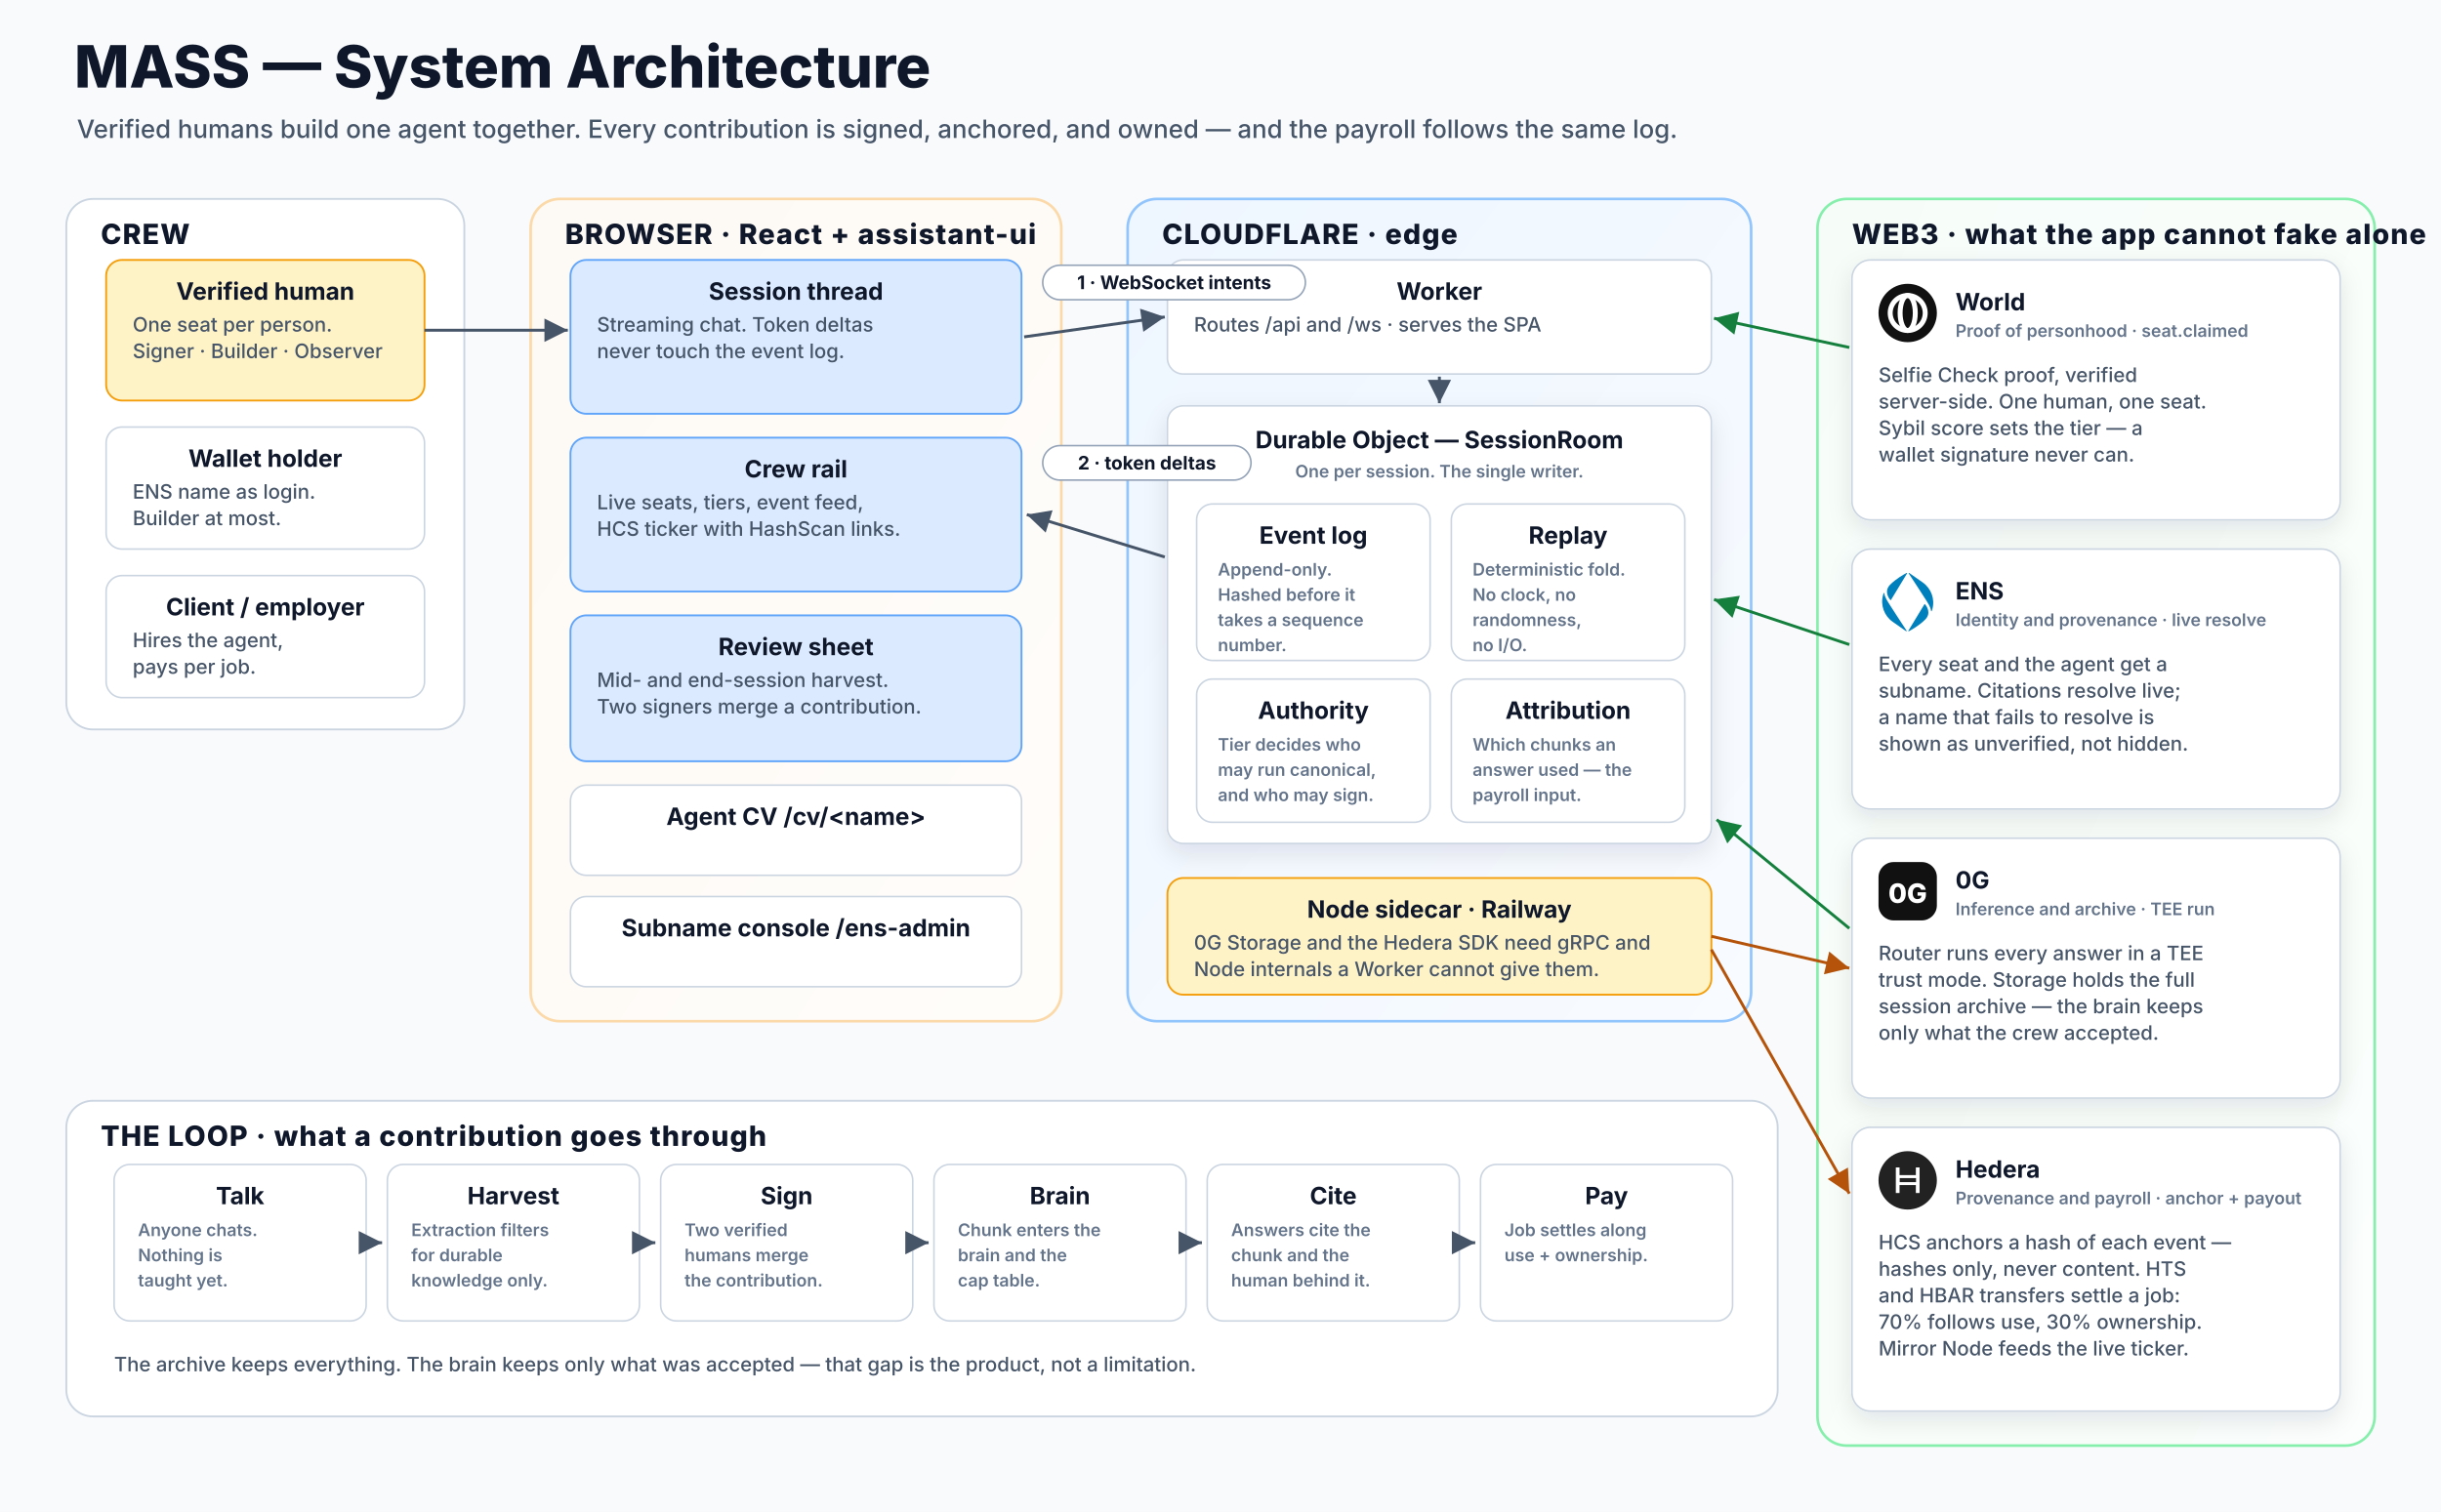
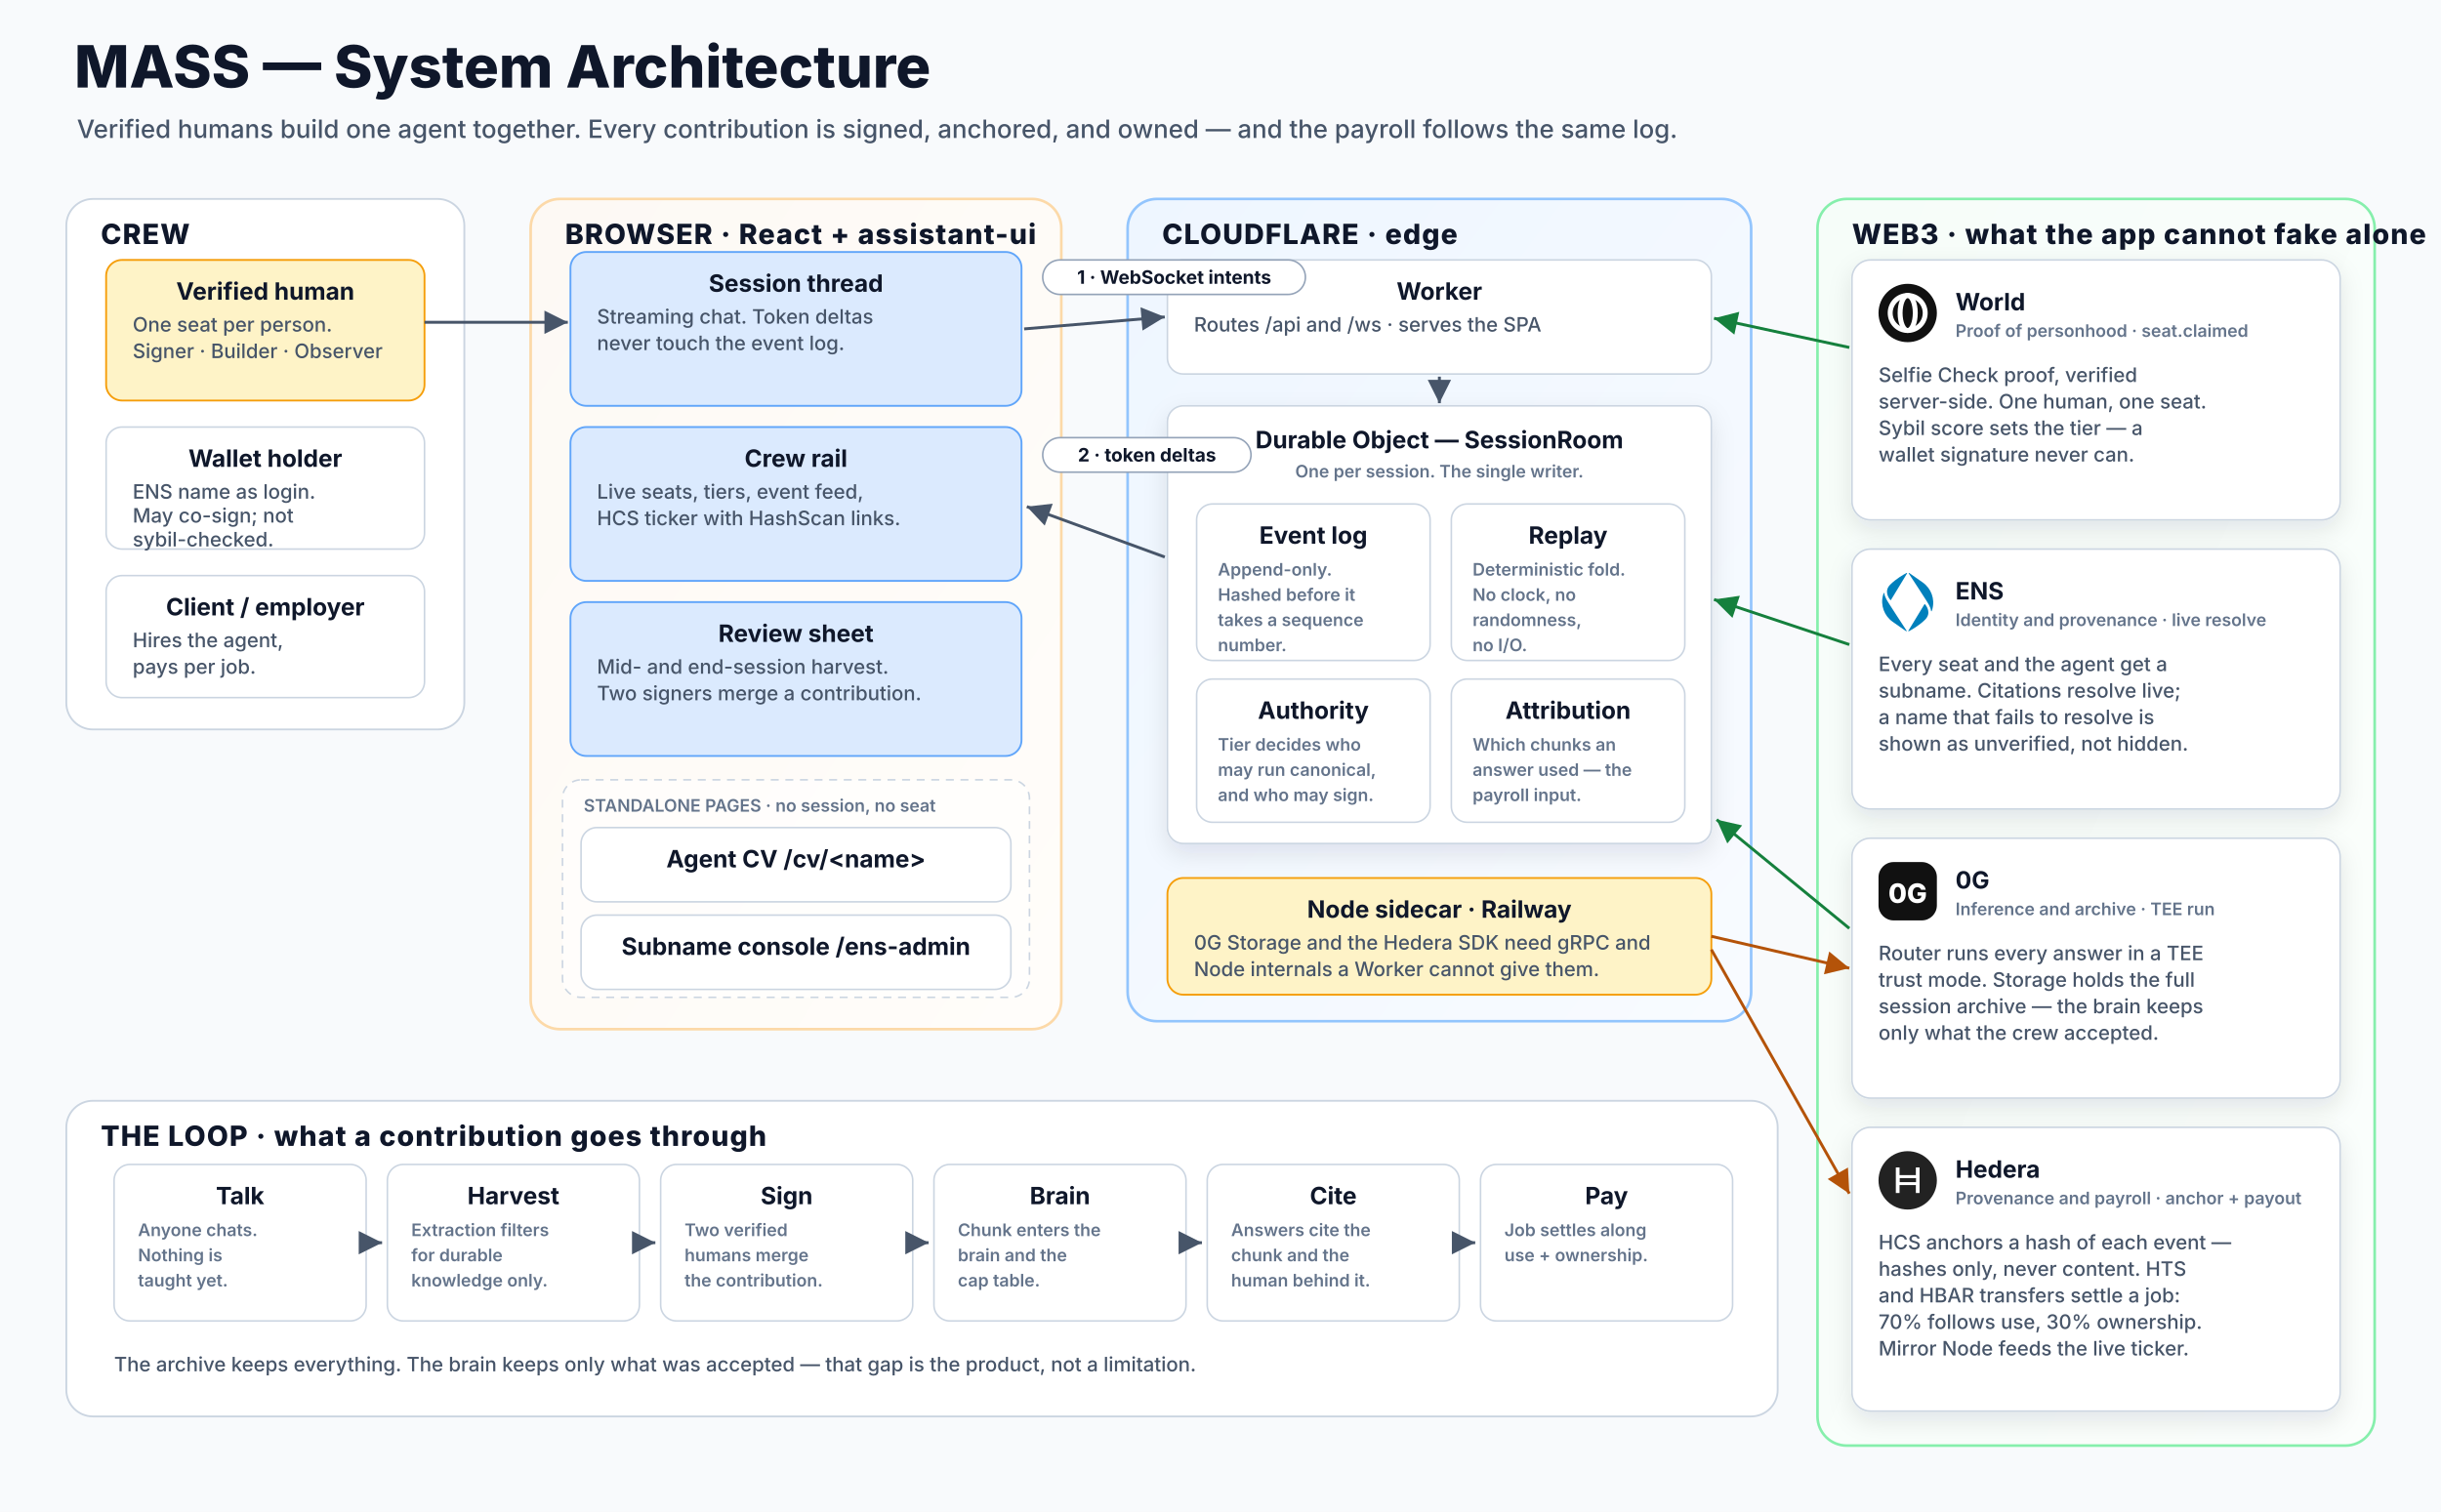
<svg xmlns="http://www.w3.org/2000/svg" width="1840" height="1140" viewBox="0 0 1840 1140" role="img" aria-labelledby="title desc">
  <defs>
    <marker id="arrow" markerWidth="12" markerHeight="12" refX="10" refY="6" orient="auto" markerUnits="strokeWidth">
      <path d="M2,2 L10,6 L2,10 Z" fill="#475569" />
    </marker>
    <marker id="arrowAmber" markerWidth="12" markerHeight="12" refX="10" refY="6" orient="auto" markerUnits="strokeWidth">
      <path d="M2,2 L10,6 L2,10 Z" fill="#b45309" />
    </marker>
    <marker id="arrowGreen" markerWidth="12" markerHeight="12" refX="10" refY="6" orient="auto" markerUnits="strokeWidth">
      <path d="M2,2 L10,6 L2,10 Z" fill="#15803d" />
    </marker>
    <filter id="softShadow" x="-12%" y="-12%" width="126%" height="132%">
      <feDropShadow dx="0" dy="7" stdDeviation="9" flood-color="#0f172a" flood-opacity="0.10" />
    </filter>
    <linearGradient id="coreGrad" x1="0" y1="0" x2="1" y2="1">
      <stop offset="0" stop-color="#eef6ff" />
      <stop offset="1" stop-color="#f8fbff" />
    </linearGradient>
    <linearGradient id="chainGrad" x1="0" y1="0" x2="1" y2="1">
      <stop offset="0" stop-color="#f6fdf9" />
      <stop offset="1" stop-color="#fbfefc" />
    </linearGradient>
    <linearGradient id="clientGrad" x1="0" y1="0" x2="1" y2="1">
      <stop offset="0" stop-color="#fdf9f4" />
      <stop offset="1" stop-color="#fffdfa" />
    </linearGradient>
  </defs>
  <style>
  .bg { fill: #f8fafc; }
  .title { font: 800 44px Inter, ui-sans-serif, system-ui, -apple-system, "Segoe UI", sans-serif; fill: #0f172a; }
  .subtitle { font: 550 19px Inter, ui-sans-serif, system-ui, sans-serif; fill: #475569; }
  .sectionName { font: 800 21px Inter, ui-sans-serif, system-ui, sans-serif; fill: #0f172a; letter-spacing: .04em; }
  .smallLabel { font: 750 18px Inter, ui-sans-serif, system-ui, sans-serif; fill: #0f172a; }
  .body { font: 500 15px Inter, ui-sans-serif, system-ui, sans-serif; fill: #475569; }
  .tiny { font: 600 13px Inter, ui-sans-serif, system-ui, sans-serif; fill: #64748b; }
  .mono { font: 500 14px ui-monospace, SFMono-Regular, Menlo, monospace; fill: #475569; }
  .flowTag { font: 750 14px Inter, ui-sans-serif, system-ui, sans-serif; fill: #0f172a; }
  .logoText { font: 800 20px Inter, ui-sans-serif, system-ui, sans-serif; fill: #fff; }
  .group { fill: #ffffff; stroke: #cbd5e1; stroke-width: 1.4; rx: 20; }
  .groupCore { fill: url(#coreGrad); stroke: #93c5fd; stroke-width: 2; rx: 22; }
  .groupChain { fill: url(#chainGrad); stroke: #86efac; stroke-width: 2; rx: 22; }
  .groupClient { fill: url(#clientGrad); stroke: #fcd9a8; stroke-width: 2; rx: 22; }
  .box { fill: #ffffff; stroke: #cbd5e1; stroke-width: 1.2; rx: 12; filter: url(#softShadow); }
  .plain { fill: #ffffff; stroke: #cbd5e1; stroke-width: 1.2; rx: 12; }
  .blueBox { fill: #dbeafe; stroke: #60a5fa; stroke-width: 1.4; rx: 12; }
  .amberBox { fill: #fef3c7; stroke: #f59e0b; stroke-width: 1.4; rx: 12; }
  .chainBox { fill: #ffffff; stroke: #cbd5e1; stroke-width: 1.2; rx: 14; filter: url(#softShadow); }
  .tagBox { fill: #ffffff; stroke: #94a3b8; stroke-width: 1.2; }
+   .dashed { fill: #ffffff; fill-opacity: .55; stroke: #cbd5e1; stroke-width: 1.2; stroke-dasharray: 6 5; rx: 14; }
  .flow { fill: none; stroke: #475569; stroke-width: 2.2; }
  .flowAmber { fill: none; stroke: #b45309; stroke-width: 2.2; }
  .flowGreen { fill: none; stroke: #15803d; stroke-width: 2.2; }
</style>
  <rect class="bg" x="0" y="0" width="1840" height="1140" />
  <text x="56" y="66" text-anchor="start" class="title">
    <tspan x="56" dy="0">MASS — System Architecture</tspan>
  </text>
  <text x="58" y="104" text-anchor="start" class="subtitle">
    <tspan x="58" dy="0">Verified humans build one agent together. Every contribution is signed, anchored, and owned — and the payroll follows the same log.</tspan>
  </text>
  <rect class="group" x="50" y="150" width="300" height="400" />
  <text x="76" y="184" text-anchor="start" class="sectionName">
    <tspan x="76" dy="0">CREW</tspan>
  </text>
  <rect class="amberBox" x="80" y="196" width="240" height="106" />
  <text x="200.0" y="226" text-anchor="middle" class="smallLabel">
    <tspan x="200.0" dy="0">Verified human</tspan>
  </text>
  <text x="100" y="250" text-anchor="start" class="body">
    <tspan x="100" dy="0">One seat per person.</tspan>
    <tspan x="100" dy="20">Signer · Builder · Observer</tspan>
  </text>
  <rect class="plain" x="80" y="322" width="240" height="92" />
  <text x="200.0" y="352" text-anchor="middle" class="smallLabel">
    <tspan x="200.0" dy="0">Wallet holder</tspan>
  </text>
  <text x="100" y="376" text-anchor="start" class="body">
    <tspan x="100" dy="0">ENS name as login.</tspan>
-     <tspan x="100" dy="20">Builder at most.</tspan>
+     <tspan x="100" dy="18">May co-sign; not</tspan>
+     <tspan x="100" dy="18">sybil-checked.</tspan>
  </text>
  <rect class="plain" x="80" y="434" width="240" height="92" />
  <text x="200.0" y="464" text-anchor="middle" class="smallLabel">
    <tspan x="200.0" dy="0">Client / employer</tspan>
  </text>
  <text x="100" y="488" text-anchor="start" class="body">
    <tspan x="100" dy="0">Hires the agent,</tspan>
    <tspan x="100" dy="20">pays per job.</tspan>
  </text>
-   <rect class="groupClient" x="400" y="150" width="400" height="620" />
+   <rect class="groupClient" x="400" y="150" width="400" height="626" />
  <text x="426" y="184" text-anchor="start" class="sectionName">
    <tspan x="426" dy="0">BROWSER  ·  React + assistant-ui</tspan>
  </text>
-   <rect class="blueBox" x="430" y="196" width="340" height="116" />
-   <text x="600.0" y="226" text-anchor="middle" class="smallLabel">
+   <rect class="blueBox" x="430" y="190" width="340" height="116" />
+   <text x="600.0" y="220" text-anchor="middle" class="smallLabel">
    <tspan x="600.0" dy="0">Session thread</tspan>
  </text>
-   <text x="450" y="250" text-anchor="start" class="body">
+   <text x="450" y="244" text-anchor="start" class="body">
    <tspan x="450" dy="0">Streaming chat. Token deltas</tspan>
    <tspan x="450" dy="20">never touch the event log.</tspan>
  </text>
-   <rect class="blueBox" x="430" y="330" width="340" height="116" />
-   <text x="600.0" y="360" text-anchor="middle" class="smallLabel">
+   <rect class="blueBox" x="430" y="322" width="340" height="116" />
+   <text x="600.0" y="352" text-anchor="middle" class="smallLabel">
    <tspan x="600.0" dy="0">Crew rail</tspan>
  </text>
-   <text x="450" y="384" text-anchor="start" class="body">
+   <text x="450" y="376" text-anchor="start" class="body">
    <tspan x="450" dy="0">Live seats, tiers, event feed,</tspan>
    <tspan x="450" dy="20">HCS ticker with HashScan links.</tspan>
  </text>
-   <rect class="blueBox" x="430" y="464" width="340" height="110" />
-   <text x="600.0" y="494" text-anchor="middle" class="smallLabel">
+   <rect class="blueBox" x="430" y="454" width="340" height="116" />
+   <text x="600.0" y="484" text-anchor="middle" class="smallLabel">
    <tspan x="600.0" dy="0">Review sheet</tspan>
  </text>
-   <text x="450" y="518" text-anchor="start" class="body">
+   <text x="450" y="508" text-anchor="start" class="body">
    <tspan x="450" dy="0">Mid- and end-session harvest.</tspan>
    <tspan x="450" dy="20">Two signers merge a contribution.</tspan>
  </text>
-   <rect class="plain" x="430" y="592" width="340" height="68" />
-   <text x="600.0" y="622" text-anchor="middle" class="smallLabel">
+   <rect class="dashed" x="424" y="588" width="352" height="164" />
+   <text x="440" y="612" text-anchor="start" class="tiny">
+     <tspan x="440" dy="0">STANDALONE PAGES  ·  no session, no seat</tspan>
+   </text>
+   <rect class="plain" x="438" y="624" width="324" height="56" />
+   <text x="600.0" y="654" text-anchor="middle" class="smallLabel">
    <tspan x="600.0" dy="0">Agent CV  /cv/&lt;name&gt;</tspan>
  </text>
-   <rect class="plain" x="430" y="676" width="340" height="68" />
-   <text x="600.0" y="706" text-anchor="middle" class="smallLabel">
+   <rect class="plain" x="438" y="690" width="324" height="56" />
+   <text x="600.0" y="720" text-anchor="middle" class="smallLabel">
    <tspan x="600.0" dy="0">Subname console  /ens-admin</tspan>
  </text>
  <rect class="groupCore" x="850" y="150" width="470" height="620" />
  <text x="876" y="184" text-anchor="start" class="sectionName">
    <tspan x="876" dy="0">CLOUDFLARE  ·  edge</tspan>
  </text>
  <rect class="plain" x="880" y="196" width="410" height="86" />
  <text x="1085.0" y="226" text-anchor="middle" class="smallLabel">
    <tspan x="1085.0" dy="0">Worker</tspan>
  </text>
  <text x="900" y="250" text-anchor="start" class="body">
    <tspan x="900" dy="0">Routes /api and /ws · serves the SPA</tspan>
  </text>
  <rect class="box" x="880" y="306" width="410" height="330" />
  <text x="1085" y="338" text-anchor="middle" class="smallLabel">
    <tspan x="1085" dy="0">Durable Object — SessionRoom</tspan>
  </text>
  <text x="1085" y="360" text-anchor="middle" class="tiny">
    <tspan x="1085" dy="0">One per session. The single writer.</tspan>
  </text>
  <rect class="plain" x="902" y="380" width="176" height="118" />
  <text x="990.0" y="410" text-anchor="middle" class="smallLabel">
    <tspan x="990.0" dy="0">Event log</tspan>
  </text>
  <text x="918" y="434" text-anchor="start" class="tiny">
    <tspan x="918" dy="0">Append-only.</tspan>
    <tspan x="918" dy="19">Hashed before it</tspan>
    <tspan x="918" dy="19">takes a sequence</tspan>
    <tspan x="918" dy="19">number.</tspan>
  </text>
  <rect class="plain" x="1094" y="380" width="176" height="118" />
  <text x="1182.0" y="410" text-anchor="middle" class="smallLabel">
    <tspan x="1182.0" dy="0">Replay</tspan>
  </text>
  <text x="1110" y="434" text-anchor="start" class="tiny">
    <tspan x="1110" dy="0">Deterministic fold.</tspan>
    <tspan x="1110" dy="19">No clock, no</tspan>
    <tspan x="1110" dy="19">randomness,</tspan>
    <tspan x="1110" dy="19">no I/O.</tspan>
  </text>
  <rect class="plain" x="902" y="512" width="176" height="108" />
  <text x="990.0" y="542" text-anchor="middle" class="smallLabel">
    <tspan x="990.0" dy="0">Authority</tspan>
  </text>
  <text x="918" y="566" text-anchor="start" class="tiny">
    <tspan x="918" dy="0">Tier decides who</tspan>
    <tspan x="918" dy="19">may run canonical,</tspan>
    <tspan x="918" dy="19">and who may sign.</tspan>
  </text>
  <rect class="plain" x="1094" y="512" width="176" height="108" />
  <text x="1182.0" y="542" text-anchor="middle" class="smallLabel">
    <tspan x="1182.0" dy="0">Attribution</tspan>
  </text>
  <text x="1110" y="566" text-anchor="start" class="tiny">
    <tspan x="1110" dy="0">Which chunks an</tspan>
    <tspan x="1110" dy="19">answer used — the</tspan>
    <tspan x="1110" dy="19">payroll input.</tspan>
  </text>
  <rect class="amberBox" x="880" y="662" width="410" height="88" />
  <text x="1085.0" y="692" text-anchor="middle" class="smallLabel">
    <tspan x="1085.0" dy="0">Node sidecar  ·  Railway</tspan>
  </text>
  <text x="900" y="716" text-anchor="start" class="body">
    <tspan x="900" dy="0">0G Storage and the Hedera SDK need gRPC and</tspan>
    <tspan x="900" dy="20">Node internals a Worker cannot give them.</tspan>
  </text>
  <rect class="groupChain" x="1370" y="150" width="420" height="940" />
  <text x="1396" y="184" text-anchor="start" class="sectionName">
    <tspan x="1396" dy="0">WEB3  ·  what the app cannot fake alone</tspan>
  </text>
  <rect class="chainBox" x="1396" y="196" width="368" height="196" />
  <circle cx="1438.0" cy="236.0" r="22.0" fill="#111" />
  <circle cx="1438.0" cy="236.0" r="13.2" fill="none" stroke="#fff" stroke-width="3.74" />
  <ellipse cx="1438.0" cy="236.0" rx="5.72" ry="13.2" fill="none" stroke="#fff" stroke-width="3.74" />
  <text x="1474" y="234" text-anchor="start" class="smallLabel">
    <tspan x="1474" dy="0">World</tspan>
  </text>
  <text x="1474" y="254" text-anchor="start" class="tiny">
    <tspan x="1474" dy="0">Proof of personhood  ·  seat.claimed</tspan>
  </text>
  <text x="1416" y="288" text-anchor="start" class="body">
    <tspan x="1416" dy="0">Selfie Check proof, verified</tspan>
    <tspan x="1416" dy="20">server-side. One human, one seat.</tspan>
    <tspan x="1416" dy="20">Sybil score sets the tier — a</tspan>
    <tspan x="1416" dy="20">wallet signature never can.</tspan>
  </text>
  <rect class="chainBox" x="1396" y="414" width="368" height="196" />
  <g transform="translate(1416,432) scale(1.83333)">
    <path d="M11.725.223 5.107 11.13a.146.146 0 0 1-.237.018c-.583-.692-2.753-3.64-.067-6.327 2.45-2.452 5.572-4.2 6.73-4.804.13-.068.269.08.192.206m-.366 23.747c.132.093.295-.064.206-.2-1.478-2.251-6.392-9.744-7.07-10.869-.67-1.11-1.987-2.953-2.097-4.53-.011-.158-.228-.19-.283-.042a10 10 0 0 0-.27.85c-1.105 4.11.5 8.472 3.985 10.916zm.909-.193 6.618-10.907a.146.146 0 0 1 .237-.018c.582.692 2.753 3.64.067 6.327-2.45 2.452-5.572 4.2-6.73 4.804-.13.068-.269-.08-.192-.206M12.641.028c-.132-.093-.295.065-.206.2 1.478 2.252 6.392 9.745 7.07 10.87.67 1.109 1.987 2.952 2.097 4.53.011.157.228.19.283.041.088-.239.182-.524.27-.85 1.105-4.11-.5-8.472-3.985-10.915z" fill="#0080BC" />
  </g>
  <text x="1474" y="452" text-anchor="start" class="smallLabel">
    <tspan x="1474" dy="0">ENS</tspan>
  </text>
  <text x="1474" y="472" text-anchor="start" class="tiny">
    <tspan x="1474" dy="0">Identity and provenance  ·  live resolve</tspan>
  </text>
  <text x="1416" y="506" text-anchor="start" class="body">
    <tspan x="1416" dy="0">Every seat and the agent get a</tspan>
    <tspan x="1416" dy="20">subname. Citations resolve live;</tspan>
    <tspan x="1416" dy="20">a name that fails to resolve is</tspan>
    <tspan x="1416" dy="20">shown as unverified, not hidden.</tspan>
  </text>
  <rect class="chainBox" x="1396" y="632" width="368" height="196" />
  <rect x="1416" y="650" width="44" height="44" rx="11.4" fill="#111" />
  <text x="1438.0" y="680.8" text-anchor="middle" class="logoText" style="font-size:20.2px">0G</text>
  <text x="1474" y="670" text-anchor="start" class="smallLabel">
    <tspan x="1474" dy="0">0G</tspan>
  </text>
  <text x="1474" y="690" text-anchor="start" class="tiny">
    <tspan x="1474" dy="0">Inference and archive  ·  TEE run</tspan>
  </text>
  <text x="1416" y="724" text-anchor="start" class="body">
    <tspan x="1416" dy="0">Router runs every answer in a TEE</tspan>
    <tspan x="1416" dy="20">trust mode. Storage holds the full</tspan>
    <tspan x="1416" dy="20">session archive — the brain keeps</tspan>
    <tspan x="1416" dy="20">only what the crew accepted.</tspan>
  </text>
  <rect class="chainBox" x="1396" y="850" width="368" height="214" />
  <g transform="translate(1416,868) scale(0.0176)">
    <path d="M1250,0C559.64,0,0,559.64,0,1250S559.64,2500,1250,2500s1250-559.64,1250-1250S1940.36,0,1250,0" fill="#222" />
    <path d="M1758.12,1790.62H1599.38V1453.13H900.62v337.49H741.87V696.25H900.62v329.37h698.76V696.25h158.75Zm-850-463.75h698.75V1152.5H908.12Z" fill="#fff" />
  </g>
  <text x="1474" y="888" text-anchor="start" class="smallLabel">
    <tspan x="1474" dy="0">Hedera</tspan>
  </text>
  <text x="1474" y="908" text-anchor="start" class="tiny">
    <tspan x="1474" dy="0">Provenance and payroll  ·  anchor + payout</tspan>
  </text>
  <text x="1416" y="942" text-anchor="start" class="body">
    <tspan x="1416" dy="0">HCS anchors a hash of each event —</tspan>
    <tspan x="1416" dy="20">hashes only, never content. HTS</tspan>
    <tspan x="1416" dy="20">and HBAR transfers settle a job:</tspan>
    <tspan x="1416" dy="20">70% follows use, 30% ownership.</tspan>
    <tspan x="1416" dy="20">Mirror Node feeds the live ticker.</tspan>
  </text>
  <rect class="group" x="50" y="830" width="1290" height="238" />
  <text x="76" y="864" text-anchor="start" class="sectionName">
    <tspan x="76" dy="0">THE LOOP  ·  what a contribution goes through</tspan>
  </text>
  <rect class="plain" x="86" y="878" width="190" height="118" />
  <text x="181.0" y="908" text-anchor="middle" class="smallLabel">
    <tspan x="181.0" dy="0">Talk</tspan>
  </text>
  <text x="104" y="932" text-anchor="start" class="tiny">
    <tspan x="104" dy="0">Anyone chats.</tspan>
    <tspan x="104" dy="19">Nothing is</tspan>
    <tspan x="104" dy="19">taught yet.</tspan>
  </text>
  <path class="flow" d="M278,937 L288,937" marker-end="url(#arrow)" />
  <rect class="plain" x="292" y="878" width="190" height="118" />
  <text x="387.0" y="908" text-anchor="middle" class="smallLabel">
    <tspan x="387.0" dy="0">Harvest</tspan>
  </text>
  <text x="310" y="932" text-anchor="start" class="tiny">
    <tspan x="310" dy="0">Extraction filters</tspan>
    <tspan x="310" dy="19">for durable</tspan>
    <tspan x="310" dy="19">knowledge only.</tspan>
  </text>
  <path class="flow" d="M484,937 L494,937" marker-end="url(#arrow)" />
  <rect class="plain" x="498" y="878" width="190" height="118" />
  <text x="593.0" y="908" text-anchor="middle" class="smallLabel">
    <tspan x="593.0" dy="0">Sign</tspan>
  </text>
  <text x="516" y="932" text-anchor="start" class="tiny">
    <tspan x="516" dy="0">Two verified</tspan>
    <tspan x="516" dy="19">humans merge</tspan>
    <tspan x="516" dy="19">the contribution.</tspan>
  </text>
  <path class="flow" d="M690,937 L700,937" marker-end="url(#arrow)" />
  <rect class="plain" x="704" y="878" width="190" height="118" />
  <text x="799.0" y="908" text-anchor="middle" class="smallLabel">
    <tspan x="799.0" dy="0">Brain</tspan>
  </text>
  <text x="722" y="932" text-anchor="start" class="tiny">
    <tspan x="722" dy="0">Chunk enters the</tspan>
    <tspan x="722" dy="19">brain and the</tspan>
    <tspan x="722" dy="19">cap table.</tspan>
  </text>
  <path class="flow" d="M896,937 L906,937" marker-end="url(#arrow)" />
  <rect class="plain" x="910" y="878" width="190" height="118" />
  <text x="1005.0" y="908" text-anchor="middle" class="smallLabel">
    <tspan x="1005.0" dy="0">Cite</tspan>
  </text>
  <text x="928" y="932" text-anchor="start" class="tiny">
    <tspan x="928" dy="0">Answers cite the</tspan>
    <tspan x="928" dy="19">chunk and the</tspan>
    <tspan x="928" dy="19">human behind it.</tspan>
  </text>
  <path class="flow" d="M1102,937 L1112,937" marker-end="url(#arrow)" />
  <rect class="plain" x="1116" y="878" width="190" height="118" />
  <text x="1211.0" y="908" text-anchor="middle" class="smallLabel">
    <tspan x="1211.0" dy="0">Pay</tspan>
  </text>
  <text x="1134" y="932" text-anchor="start" class="tiny">
    <tspan x="1134" dy="0">Job settles along</tspan>
    <tspan x="1134" dy="19">use + ownership.</tspan>
  </text>
  <text x="86" y="1034" text-anchor="start" class="body">
    <tspan x="86" dy="0">The archive keeps everything. The brain keeps only what was accepted — that gap is the product, not a limitation.</tspan>
  </text>
-   <path class="flow" d="M320,249 L428,249" marker-end="url(#arrow)" />
-   <path class="flow" d="M772,254 L878,239" marker-end="url(#arrow)" />
-   <rect class="tagBox" x="786" y="200" width="198" height="26" rx="13" />
-   <text x="885.1" y="218" text-anchor="middle" class="flowTag">
+   <path class="flow" d="M320,243 L428,243" marker-end="url(#arrow)" />
+   <path class="flow" d="M772,248 L878,239" marker-end="url(#arrow)" />
+   <rect class="tagBox" x="786" y="196" width="198" height="26" rx="13" />
+   <text x="885.1" y="214" text-anchor="middle" class="flowTag">
    <tspan x="885.1" dy="0">1 · WebSocket intents</tspan>
  </text>
  <path class="flow" d="M1085,284 L1085,304" marker-end="url(#arrow)" />
-   <path class="flow" d="M878,420 L774,388" marker-end="url(#arrow)" />
-   <rect class="tagBox" x="786" y="336" width="157" height="26" rx="13" />
-   <text x="864.6" y="354" text-anchor="middle" class="flowTag">
+   <path class="flow" d="M878,420 L774,382" marker-end="url(#arrow)" />
+   <rect class="tagBox" x="786" y="330" width="157" height="26" rx="13" />
+   <text x="864.6" y="348" text-anchor="middle" class="flowTag">
    <tspan x="864.6" dy="0">2 · token deltas</tspan>
  </text>
  <path class="flowGreen" d="M1394,262 L1292,240" marker-end="url(#arrowGreen)" />
  <path class="flowGreen" d="M1394,486 L1292,452" marker-end="url(#arrowGreen)" />
  <path class="flowGreen" d="M1394,700 L1294,618" marker-end="url(#arrowGreen)" />
  <path class="flowAmber" d="M1290,706 L1394,730" marker-end="url(#arrowAmber)" />
  <path class="flowAmber" d="M1290,716 L1394,900" marker-end="url(#arrowAmber)" />
</svg>
